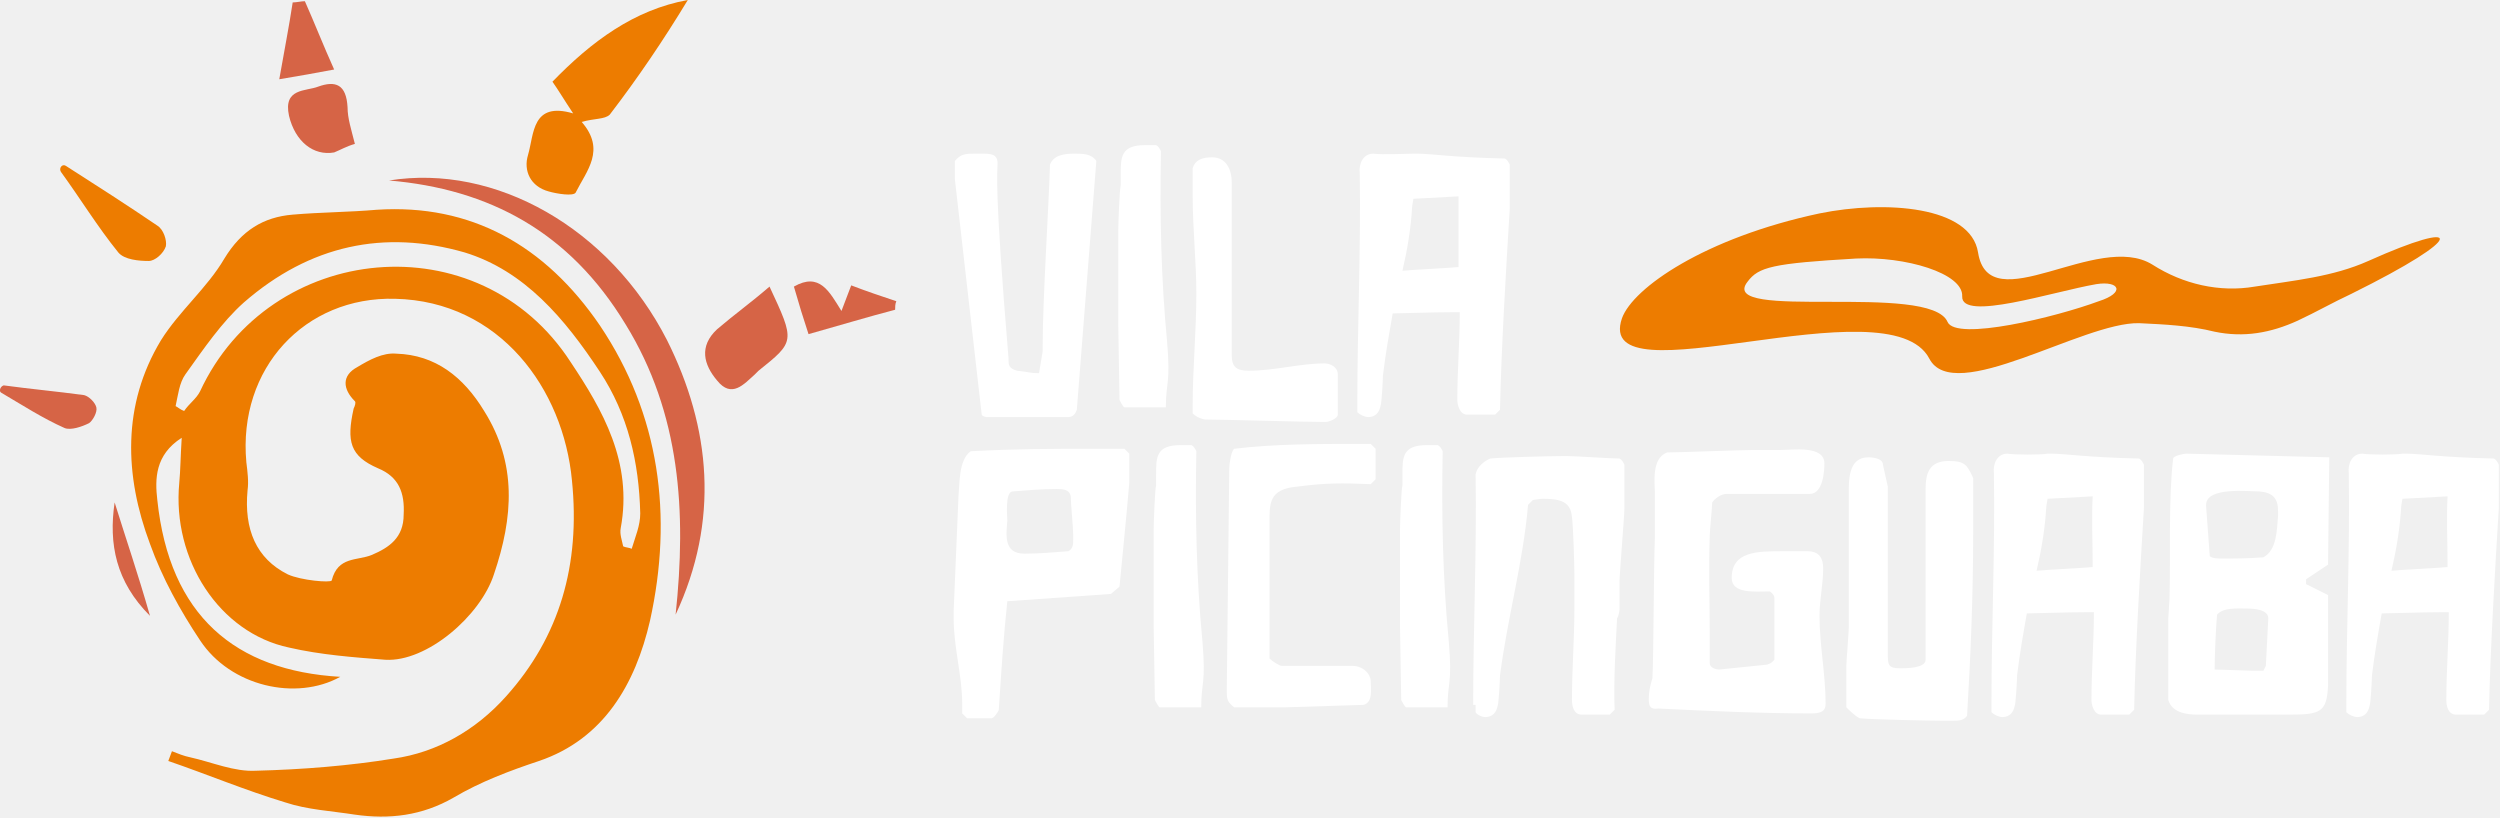
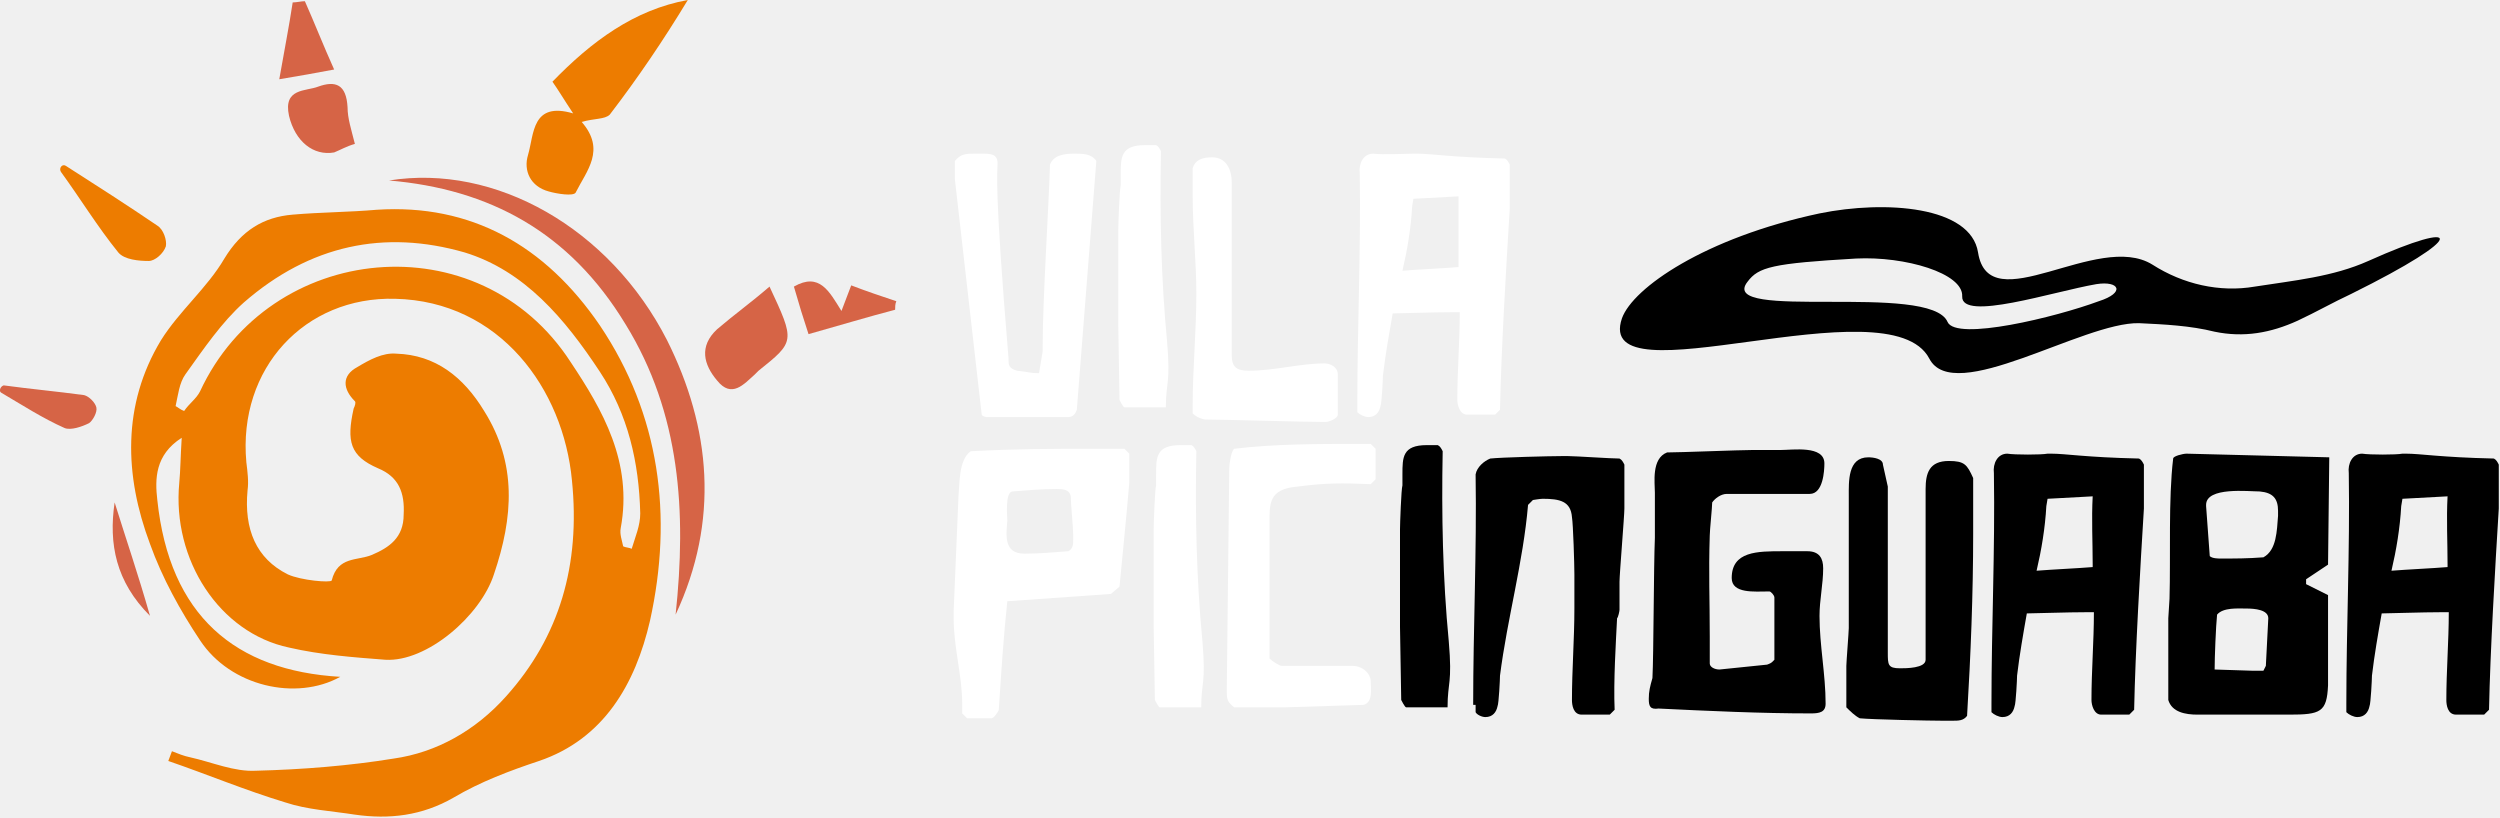
- <svg xmlns="http://www.w3.org/2000/svg" xmlns:xlink="http://www.w3.org/1999/xlink" version="1.1" id="Camada_1" x="0px" y="0px" viewBox="95 -30 205 67" style="enable-background:new 95 -30 205 67;" xml:space="preserve">
+ <svg xmlns="http://www.w3.org/2000/svg" xmlns:xlink="http://www.w3.org/1999/xlink" version="1.1" x="0px" y="0px" viewBox="-857 -3 205 67" style="enable-background:new -857 -3 205 67;" xml:space="preserve">
  <style type="text/css">
	.st0{clip-path:url(#SVGID_2_);}
	.st1{fill:#ED7C00;}
	.st2{fill:#D66446;}
	.st3{fill:#FFFFFF;}
</style>
  <g>
-     <defs>
-       <rect id="SVGID_1_" x="95" y="-30" width="205" height="67" />
-     </defs>
-     <clipPath id="SVGID_2_">
-       <use xlink:href="#SVGID_1_" style="overflow:visible;" />
-     </clipPath>
-     <g class="st0">
-       <path class="st1" d="M111.4,22.5c-1.6-2.4-3.1-5.1-4.1-7.9C105.2,9,105,3.2,108.2-2.1c1.5-2.4,3.8-4.3,5.2-6.7    c1.4-2.3,3.2-3.4,5.6-3.6c2.3-0.2,4.6-0.2,6.9-0.4c7.7-0.5,13.8,2.9,18.3,9.5c4.9,7.3,6,15.6,4.1,24.2c-1.2,5.2-3.8,9.7-9.1,11.5    c-2.4,0.8-4.8,1.7-7,3c-2.6,1.5-5.3,1.8-8.1,1.4c-1.9-0.3-3.9-0.4-5.7-1c-3.3-1-6.4-2.3-9.6-3.4c0.1-0.3,0.2-0.5,0.3-0.8    c0.5,0.2,1,0.4,1.5,0.5c1.8,0.4,3.6,1.2,5.4,1.1c3.8-0.1,7.6-0.4,11.3-1c3.5-0.5,6.7-2.3,9.2-5.1c4.4-4.9,6.1-10.8,5.4-17.7    c-0.7-7.5-5.9-14.7-14.5-14.9c-7.4-0.2-12.9,5.7-12.2,13.4c0.1,0.8,0.2,1.6,0.1,2.3c-0.3,3.2,0.7,5.6,3.3,6.9    c1.1,0.5,3.5,0.7,3.6,0.5c0.5-2,2.1-1.6,3.3-2.1c1.4-0.6,2.6-1.4,2.6-3.3c0.1-1.8-0.4-3.1-2.1-3.8c-2.3-1-2.6-2.2-2-4.9    c0.1-0.2,0.2-0.5,0.1-0.6c-1-1-1.1-2.1,0.2-2.8c1-0.6,2.1-1.2,3.2-1.1c3.2,0.1,5.5,1.9,7.2,4.7c2.7,4.3,2.4,8.7,0.8,13.4    c-1.1,3.4-5.5,7.2-8.9,7c-2.6-0.2-5.3-0.4-7.9-1c-5.7-1.2-9.6-7.2-9-13.5c0.1-1.1,0.1-2.1,0.2-3.7c-2.2,1.4-2.2,3.4-2,5.1    c1,9.5,6.4,14,15,14.5C119.3,27.5,113.9,26.3,111.4,22.5z M111.4,2.1c5.7-12.3,22.9-14,30.4-2.4c2.6,3.9,5.1,8.2,4.1,13.6    c-0.1,0.5,0.1,1,0.2,1.5c0.2,0.1,0.5,0.1,0.7,0.2c0.3-1,0.7-1.9,0.7-2.9c-0.1-4.2-1-8.1-3.3-11.6c-2.9-4.4-6.2-8.3-11.1-9.8    c-6.6-1.9-12.7-0.6-18.1,4.1c-1.8,1.6-3.3,3.8-4.8,5.9c-0.5,0.7-0.6,1.7-0.8,2.6c0.2,0.1,0.4,0.3,0.7,0.4    C110.5,3.1,111.1,2.7,111.4,2.1z" />
-       <path class="st2" d="M126.9-15.2c8.2,0.7,14.8,4.2,19.4,11.8c4.5,7.3,5,15.4,4.1,23.8c3.6-7.7,2.9-15.3-0.7-22.5    C145-11.3,135.6-16.6,126.9-15.2z" />
-       <path class="st1" d="M142.7-20c1-0.3,1.9-0.2,2.3-0.6c2.3-3,4.4-6.1,6.4-9.4c-4.4,0.8-7.9,3.4-11.1,6.7c0.5,0.7,0.9,1.4,1.7,2.6    c-3.4-1-3.2,1.7-3.7,3.4c-0.4,1.3,0.2,2.6,1.7,3c0.7,0.2,2,0.4,2.2,0.1C143.1-16,144.7-17.7,142.7-20z" />
-       <path class="st2" d="M158.1-6.5c-1.5,1.3-2.9,2.3-4.3,3.5c-1.5,1.4-1.1,2.9,0,4.2c1.2,1.5,2.2,0.3,3.1-0.5    c0.1-0.1,0.2-0.2,0.3-0.3C160.2-2,160.2-2,158.1-6.5z" />
-       <path class="st1" d="M100-15.9c1.6,2.2,3,4.5,4.7,6.6c0.5,0.6,1.7,0.7,2.5,0.7c0.5,0,1.2-0.6,1.4-1.2c0.1-0.5-0.2-1.4-0.7-1.7    c-2.5-1.7-5-3.3-7.5-4.9C100.1-16.6,99.8-16.2,100-15.9z" />
-       <path class="st2" d="M124.1-18.2c-0.3-1.2-0.6-2.1-0.6-3c-0.1-1.9-1-2.2-2.4-1.7c-1,0.4-2.9,0.1-2.4,2.4c0.5,2.1,2,3.3,3.7,3    C122.9-17.7,123.4-18,124.1-18.2z" />
-       <path class="st2" d="M168.5-5.3c-1.2-0.4-2.4-0.8-3.7-1.3c-0.3,0.8-0.5,1.3-0.8,2.1c-1-1.6-1.8-3.2-3.9-2c0.4,1.4,0.8,2.7,1.2,3.9    c2.5-0.7,4.8-1.4,7.1-2C168.4-4.8,168.4-5.1,168.5-5.3z" />
-       <path class="st2" d="M117.9-23.5c1.8-0.3,2.9-0.5,4.5-0.8c-0.9-2-1.6-3.8-2.4-5.6c-0.3,0-0.7,0.1-1,0.1    C118.7-27.8,118.3-25.8,117.9-23.5z" />
-       <path class="st2" d="M104.4,11.2c-0.5,3.4,0.1,6.5,2.9,9.3C106.3,17,105.3,14.1,104.4,11.2z" />
-       <path class="st2" d="M95.1,2.2c1.7,1,3.4,2.1,5.2,2.9c0.5,0.2,1.4-0.1,2-0.4c0.3-0.2,0.7-0.9,0.6-1.3c-0.1-0.4-0.6-0.9-1-1    c-2.2-0.3-4.4-0.5-6.6-0.8C95,1.7,94.9,2.1,95.1,2.2z" />
-       <path class="st3" d="M173.3-16.8c0.5-0.6,0.9-0.6,1.7-0.6h0.5c0.7,0,1.3,0,1.3,0.8c0,0.8-0.3,1.6,0.9,16v0.1c0,0.4,0,0.7,0.7,0.9    c1,0.1,1,0.2,1.8,0.2l0.3-1.8v-0.5c0-3.7,0.5-11.4,0.6-14.8c0.3-0.8,1.2-0.9,2-0.9c0.7,0,1.4,0,1.8,0.6l-1.6,20.4    c-0.1,0.3-0.3,0.6-0.7,0.6h-6.7c-0.1,0-0.4-0.1-0.4-0.2l-2.2-19.3V-16.8z" />
-       <path class="st3" d="M186.7-3.2c0-0.2,0-3,0-4.1c0-1,0-3.8,0-3.9c0-0.4,0.1-3.3,0.2-3.6v-0.9c0-1.4,0-2.4,2-2.4c0.1,0,0.8,0,0.9,0    c0.2,0.1,0.3,0.3,0.4,0.5c-0.1,5.2,0,10.4,0.5,15.6c0.3,3.5-0.1,3.3-0.1,5.4h-3.4c-0.1,0-0.4-0.6-0.4-0.6L186.7-3.2z" />
-       <path class="st3" d="M192.8,3.9V3.2c0-3,0.3-6,0.3-9.1c0-2.7-0.3-5.3-0.3-8c0-0.4,0-1.9,0-2.3c0.2-0.7,0.8-0.9,1.6-0.9    c1.2,0,1.6,1.1,1.6,2v14.2c0,1,0.4,1.3,1.4,1.3c2.1,0,4.2-0.6,6.2-0.6c0.5,0,1.1,0.3,1.1,0.9v3.3c0,0.3-0.7,0.6-1,0.6h-0.2    c-1.5,0-8.3-0.2-9.7-0.2C193.3,4.3,193,4.1,192.8,3.9z" />
-       <path class="st3" d="M210.9-17.4h0.3c1.2,0,2.8,0.3,7.2,0.4c0.2,0.1,0.3,0.3,0.4,0.5c0,0.2,0,1.5,0,1.8c0,0.4,0,1.7,0,1.8    c-0.3,4.9-0.7,11.6-0.8,16.5l-0.4,0.4h-2.3c-0.6,0-0.8-0.8-0.8-1.2c0-2.4,0.2-4.8,0.2-7.2h-0.5c-1.7,0-4.4,0.1-5,0.1    c-0.3,1.7-0.6,3.4-0.8,5.1c0,0.3-0.1,2.3-0.2,2.5c-0.1,0.5-0.4,0.9-1,0.9c-0.3,0-0.7-0.2-0.9-0.4V3.1c0-6.3,0.3-12.6,0.2-18.9    c-0.1-0.8,0.3-1.6,1.1-1.6C208.3-17.3,210.5-17.4,210.9-17.4z M214.6-13.9l-3.7,0.2l-0.1,0.6c-0.1,1.8-0.4,3.6-0.8,5.3    c1.2-0.1,3.4-0.2,4.6-0.3v-0.2C214.6-10.2,214.6-12,214.6-13.9z" />
-       <path class="st3" d="M173.9,27.7c0-2.3-0.7-4.6-0.7-7v-0.6l0.4-9.5c0.1-0.9,0-2.9,1-3.6c3.9-0.2,6.5-0.2,10.2-0.2    c0.7,0,2.3,0,2.4,0l0.4,0.4c0,0.1,0,0.7,0,1c0,0.3,0,1.3,0,1.4c-0.2,2.5-0.8,8.4-0.8,8.5l-0.7,0.6l-8.5,0.6    c-0.3,2.8-0.5,5.8-0.7,8.9c0,0.1-0.4,0.7-0.6,0.7h-2l-0.4-0.4C173.9,28.1,173.9,27.9,173.9,27.7z M179,15.4c1.2,0,2.3-0.1,3.6-0.2    c0.4-0.2,0.4-0.6,0.4-0.9v-0.5c0-0.5-0.2-2.6-0.2-3.1c-0.1-0.6-0.7-0.6-1.2-0.6c-1.2,0-2.3,0.1-3.6,0.2c-0.6,0.1-0.4,2.1-0.4,2.4    C177.5,13.9,177.3,15.4,179,15.4z" />
-       <path class="st3" d="M189.6,21.4c0-0.2,0-3,0-4.1c0-1,0-3.8,0-3.9c0-0.4,0.1-3.3,0.2-3.6V8.9c0-1.4,0-2.4,2-2.4c0.1,0,0.8,0,0.9,0    c0.2,0.1,0.3,0.3,0.4,0.5c-0.1,5.2,0,10.4,0.5,15.6c0.3,3.5-0.1,3.3-0.1,5.4h-3.4c-0.1,0-0.4-0.6-0.4-0.6L189.6,21.4z" />
-       <path class="st3" d="M195.6,26.2l0.2-17.8c0-0.2,0.1-1.3,0.4-1.6c3.3-0.4,6.9-0.4,10.3-0.4c0.3,0,0.9,0,0.9,0l0.4,0.4v2.5    l-0.4,0.4c-2.4-0.1-3.7-0.1-6,0.2c-2.4,0.2-2.3,1.4-2.3,3.1V24c0.2,0.2,0.8,0.6,1,0.6h5.8c0.8,0,1.5,0.6,1.5,1.3    c0,0.6,0.2,1.7-0.6,1.9l-6.4,0.2h-4.2c-0.5-0.4-0.6-0.6-0.6-1.2V26.2z" />
-       <path class="st3" d="M209.8,21.4c0-0.2,0-3,0-4.1c0-1,0-3.8,0-3.9c0-0.4,0.1-3.3,0.2-3.6V8.9c0-1.4,0-2.4,2-2.4c0.1,0,0.8,0,0.9,0    c0.2,0.1,0.3,0.3,0.4,0.5c-0.1,5.2,0,10.4,0.5,15.6c0.3,3.5-0.1,3.3-0.1,5.4h-3.4c-0.1,0-0.4-0.6-0.4-0.6L209.8,21.4z" />
-       <path class="st3" d="M215.8,27.8c0-6.3,0.3-12.6,0.2-18.9c0.1-0.6,0.7-1.1,1.2-1.3c0.9-0.1,4.9-0.2,5.8-0.2h0.6    c0.6,0,3.5,0.2,4.2,0.2c0.2,0.1,0.3,0.3,0.4,0.5c0,0.2,0,1.5,0,1.8c0,0.4,0,1.7,0,1.8c0,0.6-0.4,5.4-0.4,6c0,0.2,0,2.1,0,2.3    c0,0.1-0.1,0.6-0.2,0.7c-0.1,2-0.3,5.2-0.2,7.5l-0.4,0.4h-2.3c-0.7,0-0.8-0.8-0.8-1.2c0-2.5,0.2-5,0.2-7.5c0-0.7,0-2.6,0-2.8    c0-0.8-0.1-4.1-0.2-4.7c-0.1-1.3-1-1.5-2.4-1.5c-0.2,0-0.8,0.1-0.8,0.1l-0.4,0.4c-0.4,4.7-1.7,9.3-2.3,14c0,0.3-0.1,2.3-0.2,2.5    c-0.1,0.5-0.4,0.9-1,0.9c-0.3,0-0.7-0.2-0.8-0.4V27.8z" />
-       <path class="st3" d="M230.2,27.3c0-0.6,0.1-1,0.3-1.7c0.1-1.9,0.1-9.1,0.2-11.5v-0.2c0-0.4,0-3.1,0-3.5c0-0.8-0.3-2.8,1-3.3    c1,0,6-0.2,7-0.2c0.1,0,1.7,0,2.3,0c1,0,3.6-0.4,3.6,1.1c0,0.6-0.1,2.5-1.2,2.5h-6.8c-0.5,0-1,0.4-1.2,0.7c0,0.4-0.2,2.3-0.2,2.7    c-0.1,3.2,0,5.1,0,8.3v2.2c0,0.3,0.4,0.5,0.8,0.5l3.9-0.4c0,0,0.3-0.1,0.4-0.2l0.2-0.2v-5.1c0-0.2-0.3-0.5-0.4-0.5h-0.1    c-1.1,0-3,0.2-3-1.1c0-2.2,2.1-2.2,4.2-2.2h0.7c0.3,0,0.5,0,0.7,0h0.6c1,0,1.3,0.6,1.3,1.4c0,1.3-0.3,2.6-0.3,3.9    c0,2.4,0.5,4.8,0.5,7.2c0,0.7-0.5,0.8-1.2,0.8c-4.1,0-8.4-0.2-12.5-0.4C230.3,28.2,230.2,27.9,230.2,27.3z" />
-       <path class="st3" d="M246.4,28c0-0.3,0-1.5,0-1.7c0-0.5,0-1.7,0-1.7c0-0.3,0.2-2.8,0.2-3.1c0-1,0-9.3,0-10.3v-0.5    c0-1.2-0.1-3.2,1.6-3.2c0.4,0,1.2,0.1,1.2,0.6l0.4,1.8v13.6c0,1,0,1.3,1,1.3c0.5,0,2.1,0,2.1-0.7v-14c0-1.3,0.3-2.3,1.9-2.3    c1.3,0,1.5,0.3,2,1.4c0,0.7,0,3.9,0,4.6c0,4.9-0.2,9.9-0.5,14.9c-0.3,0.4-0.7,0.4-1.2,0.4h-0.8c-1,0-5.8-0.1-6.8-0.2    C247.1,28.7,246.7,28.3,246.4,28z" />
-       <path class="st3" d="M262.9,7.2h0.3c1.2,0,2.8,0.3,7.2,0.4c0.2,0.1,0.3,0.3,0.4,0.5c0,0.2,0,1.5,0,1.8c0,0.4,0,1.7,0,1.8    c-0.3,4.9-0.7,11.6-0.8,16.5l-0.4,0.4h-2.3c-0.6,0-0.8-0.8-0.8-1.2c0-2.4,0.2-4.8,0.2-7.2h-0.5c-1.7,0-4.4,0.1-5,0.1    c-0.3,1.7-0.6,3.4-0.8,5.1c0,0.3-0.1,2.3-0.2,2.5c-0.1,0.5-0.4,0.9-1,0.9c-0.3,0-0.7-0.2-0.9-0.4v-0.7c0-6.3,0.3-12.6,0.2-18.9    c-0.1-0.8,0.3-1.6,1.1-1.6C260.2,7.3,262.4,7.3,262.9,7.2z M266.6,10.7l-3.7,0.2l-0.1,0.6c-0.1,1.8-0.4,3.6-0.8,5.3    c1.2-0.1,3.4-0.2,4.6-0.3v-0.2C266.6,14.4,266.5,12.6,266.6,10.7z" />
-       <path class="st3" d="M285.9,26.2c-0.1,2.2-0.6,2.4-3.2,2.4c-0.5,0-5.2,0-6.6,0l-0.9,0c-1,0-2.1-0.2-2.4-1.2l0-6.7l0.1-1.6    c0.1-3.5-0.1-8.2,0.3-11.5c0-0.2,0.8-0.4,1.1-0.4L286,7.5l-0.1,8.8l-1.8,1.2v0.4l1.8,0.9L285.9,26.2z M281.8,11.9    c0-1-0.4-1.5-1.5-1.6c-0.9,0-4.4-0.4-4.4,1.1v0.1c0.1,1.3,0.3,4.1,0.3,4.1c0.2,0.2,0.7,0.2,0.9,0.2c1.2,0,2.2,0,3.5-0.1    c1.1-0.6,1.1-2.2,1.2-3.4L281.8,11.9z M281,20.7c0-0.7-1.1-0.8-1.8-0.8c-0.7,0-1.9-0.1-2.4,0.5c-0.1,1-0.2,3.5-0.2,4.5l3.1,0.1    c0.3,0,0.9,0,0.9,0l0.2-0.4L281,20.7z" />
-       <path class="st3" d="M292,7.2h0.3c1.2,0,2.8,0.3,7.2,0.4c0.2,0.1,0.3,0.3,0.4,0.5c0,0.2,0,1.5,0,1.8c0,0.4,0,1.7,0,1.8    c-0.3,4.9-0.7,11.6-0.8,16.5l-0.4,0.4h-2.3c-0.7,0-0.8-0.8-0.8-1.2c0-2.4,0.2-4.8,0.2-7.2h-0.5c-1.7,0-4.4,0.1-5,0.1    c-0.3,1.7-0.6,3.4-0.8,5.1c0,0.3-0.1,2.3-0.2,2.5c-0.1,0.5-0.4,0.9-1,0.9c-0.3,0-0.7-0.2-0.9-0.4v-0.7c0-6.3,0.3-12.6,0.2-18.9    c-0.1-0.8,0.3-1.6,1.1-1.6C289.3,7.3,291.5,7.3,292,7.2z M295.7,10.7l-3.7,0.2l-0.1,0.6c-0.1,1.8-0.4,3.6-0.8,5.3    c1.2-0.1,3.4-0.2,4.6-0.3v-0.2C295.7,14.4,295.6,12.6,295.7,10.7z" />
-       <path class="st1" d="M289.2-8.6c-2.9,1.3-6.1,1.6-9.3,2.1c-2.9,0.5-5.9-0.2-8.4-1.8c-4.5-2.8-13.4,4.7-14.3-1    c-0.6-3.8-7.6-4.3-13-3.2c-9.4,2-15.3,6.1-16.2,8.6c-2.4,7,21.9-3,25.2,3.3c2,3.9,12.6-3,17.2-2.9c2.1,0.1,4.2,0.2,6.2,0.7    c2.4,0.5,4.6,0.1,6.8-0.9c1.5-0.7,2.9-1.5,4.4-2.2C297.5-10.7,297-12.1,289.2-8.6z M254.7-3.6c-1.4-3.3-19,0-16.4-3.3    c0.9-1.2,2-1.5,8.9-1.9c4-0.2,8.8,1.2,8.7,3.1c-0.1,2.1,7.5-0.4,11-1c1.9-0.3,2.4,0.7,0.2,1.4C263.6-4,255.4-2,254.7-3.6z" />
+     <g>
+       <defs>
+         <rect x="-857" y="-3" width="205" height="67" />
+       </defs>
+       <clipPath>
+         <use xlink:href="#SVGID_1_" style="overflow:visible;" />
+       </clipPath>
+       <g class="st0">
+         <path class="st1" d="M-840.6,49.5c-1.6-2.4-3.1-5.1-4.1-7.9c-2.1-5.6-2.3-11.4,0.9-16.7c1.5-2.4,3.8-4.3,5.2-6.7     c1.4-2.3,3.2-3.4,5.6-3.6c2.3-0.2,4.6-0.2,6.9-0.4c7.7-0.5,13.8,2.9,18.3,9.5c4.9,7.3,6,15.6,4.1,24.2c-1.2,5.2-3.8,9.7-9.1,11.5     c-2.4,0.8-4.8,1.7-7,3c-2.6,1.5-5.3,1.8-8.1,1.4c-1.9-0.3-3.9-0.4-5.7-1c-3.3-1-6.4-2.3-9.6-3.4c0.1-0.3,0.2-0.5,0.3-0.8     c0.5,0.2,1,0.4,1.5,0.5c1.8,0.4,3.6,1.2,5.4,1.1c3.8-0.1,7.6-0.4,11.3-1c3.5-0.5,6.7-2.3,9.2-5.1c4.4-4.9,6.1-10.8,5.4-17.7     c-0.7-7.5-5.9-14.7-14.5-14.9c-7.4-0.2-12.9,5.7-12.2,13.4c0.1,0.8,0.2,1.6,0.1,2.3c-0.3,3.2,0.7,5.6,3.3,6.9     c1.1,0.5,3.5,0.7,3.6,0.5c0.5-2,2.1-1.6,3.3-2.1c1.4-0.6,2.6-1.4,2.6-3.3c0.1-1.8-0.4-3.1-2.1-3.8c-2.3-1-2.6-2.2-2-4.9     c0.1-0.2,0.2-0.5,0.1-0.6c-1-1-1.1-2.1,0.2-2.8c1-0.6,2.1-1.2,3.2-1.1c3.2,0.1,5.5,1.9,7.2,4.7c2.7,4.3,2.4,8.7,0.8,13.4     c-1.1,3.4-5.5,7.2-8.9,7c-2.6-0.2-5.3-0.4-7.9-1c-5.7-1.2-9.6-7.2-9-13.5c0.1-1.1,0.1-2.1,0.2-3.7c-2.2,1.4-2.2,3.4-2,5.1     c1,9.5,6.4,14,15,14.5C-832.7,54.5-838.1,53.3-840.6,49.5z M-840.6,29.1c5.7-12.3,22.9-14,30.4-2.4c2.6,3.9,5.1,8.2,4.1,13.6     c-0.1,0.5,0.1,1,0.2,1.5c0.2,0.1,0.5,0.1,0.7,0.2c0.3-1,0.7-1.9,0.7-2.9c-0.1-4.2-1-8.1-3.3-11.6c-2.9-4.4-6.2-8.3-11.1-9.8     c-6.6-1.9-12.7-0.6-18.1,4.1c-1.8,1.6-3.3,3.8-4.8,5.9c-0.5,0.7-0.6,1.7-0.8,2.6c0.2,0.1,0.4,0.3,0.7,0.4     C-841.5,30.1-840.9,29.7-840.6,29.1z" />
+         <path class="st2" d="M-825.1,11.8c8.2,0.7,14.8,4.2,19.4,11.8c4.5,7.3,5,15.4,4.1,23.8c3.6-7.7,2.9-15.3-0.7-22.5     C-807,15.7-816.4,10.4-825.1,11.8z" />
+         <path class="st1" d="M-809.3,7c1-0.3,1.9-0.2,2.3-0.6c2.3-3,4.4-6.1,6.4-9.4c-4.4,0.8-7.9,3.4-11.1,6.7c0.5,0.7,0.9,1.4,1.7,2.6     c-3.4-1-3.2,1.7-3.7,3.4c-0.4,1.3,0.2,2.6,1.7,3c0.7,0.2,2,0.4,2.2,0.1C-808.9,11-807.3,9.3-809.3,7z" />
+         <path class="st2" d="M-793.9,20.5c-1.5,1.3-2.9,2.3-4.3,3.5c-1.5,1.4-1.1,2.9,0,4.2c1.2,1.5,2.2,0.3,3.1-0.5     c0.1-0.1,0.2-0.2,0.3-0.3C-791.8,25-791.8,25-793.9,20.5z" />
+         <path class="st1" d="M-852,11.1c1.6,2.2,3,4.5,4.7,6.6c0.5,0.6,1.7,0.7,2.5,0.7c0.5,0,1.2-0.6,1.4-1.2c0.1-0.5-0.2-1.4-0.7-1.7     c-2.5-1.7-5-3.3-7.5-4.9C-851.9,10.4-852.2,10.8-852,11.1z" />
+         <path class="st2" d="M-827.9,8.8c-0.3-1.2-0.6-2.1-0.6-3c-0.1-1.9-1-2.2-2.4-1.7c-1,0.4-2.9,0.1-2.4,2.4c0.5,2.1,2,3.3,3.7,3     C-829.1,9.3-828.6,9-827.9,8.8z" />
+         <path class="st2" d="M-783.5,21.7c-1.2-0.4-2.4-0.8-3.7-1.3c-0.3,0.8-0.5,1.3-0.8,2.1c-1-1.6-1.8-3.2-3.9-2     c0.4,1.4,0.8,2.7,1.2,3.9c2.5-0.7,4.8-1.4,7.1-2C-783.6,22.2-783.6,21.9-783.5,21.7z" />
+         <path class="st2" d="M-834.1,3.5c1.8-0.3,2.9-0.5,4.5-0.8c-0.9-2-1.6-3.8-2.4-5.6c-0.3,0-0.7,0.1-1,0.1     C-833.3-0.8-833.7,1.2-834.1,3.5z" />
+         <path class="st2" d="M-847.6,38.2c-0.5,3.4,0.1,6.5,2.9,9.3C-845.7,44-846.7,41.1-847.6,38.2z" />
+         <path class="st2" d="M-856.9,29.2c1.7,1,3.4,2.1,5.2,2.9c0.5,0.2,1.4-0.1,2-0.4c0.3-0.2,0.7-0.9,0.6-1.3c-0.1-0.4-0.6-0.9-1-1     c-2.2-0.3-4.4-0.5-6.6-0.8C-857,28.7-857.1,29.1-856.9,29.2z" />
+         <path class="st3" d="M-778.7,10.2c0.5-0.6,0.9-0.6,1.7-0.6h0.5c0.7,0,1.3,0,1.3,0.8c0,0.8-0.3,1.6,0.9,16v0.1     c0,0.4,0,0.7,0.7,0.9c1,0.1,1,0.2,1.8,0.2l0.3-1.8v-0.5c0-3.7,0.5-11.4,0.6-14.8c0.3-0.8,1.2-0.9,2-0.9c0.7,0,1.4,0,1.8,0.6     l-1.6,20.4c-0.1,0.3-0.3,0.6-0.7,0.6h-6.7c-0.1,0-0.4-0.1-0.4-0.2l-2.2-19.3L-778.7,10.2L-778.7,10.2z" />
+         <path class="st3" d="M-765.3,23.8c0-0.2,0-3,0-4.1c0-1,0-3.8,0-3.9c0-0.4,0.1-3.3,0.2-3.6v-0.9c0-1.4,0-2.4,2-2.4     c0.1,0,0.8,0,0.9,0c0.2,0.1,0.3,0.3,0.4,0.5c-0.1,5.2,0,10.4,0.5,15.6c0.3,3.5-0.1,3.3-0.1,5.4h-3.4c-0.1,0-0.4-0.6-0.4-0.6     L-765.3,23.8z" />
+         <path class="st3" d="M-759.2,30.9v-0.7c0-3,0.3-6,0.3-9.1c0-2.7-0.3-5.3-0.3-8c0-0.4,0-1.9,0-2.3c0.2-0.7,0.8-0.9,1.6-0.9     c1.2,0,1.6,1.1,1.6,2v14.2c0,1,0.4,1.3,1.4,1.3c2.1,0,4.2-0.6,6.2-0.6c0.5,0,1.1,0.3,1.1,0.9V31c0,0.3-0.7,0.6-1,0.6h-0.2     c-1.5,0-8.3-0.2-9.7-0.2C-758.7,31.3-759,31.1-759.2,30.9z" />
+         <path class="st3" d="M-741.1,9.6h0.3c1.2,0,2.8,0.3,7.2,0.4c0.2,0.1,0.3,0.3,0.4,0.5c0,0.2,0,1.5,0,1.8c0,0.4,0,1.7,0,1.8     c-0.3,4.9-0.7,11.6-0.8,16.5l-0.4,0.4h-2.3c-0.6,0-0.8-0.8-0.8-1.2c0-2.4,0.2-4.8,0.2-7.2h-0.5c-1.7,0-4.4,0.1-5,0.1     c-0.3,1.7-0.6,3.4-0.8,5.1c0,0.3-0.1,2.3-0.2,2.5c-0.1,0.5-0.4,0.9-1,0.9c-0.3,0-0.7-0.2-0.9-0.4v-0.7c0-6.3,0.3-12.6,0.2-18.9     c-0.1-0.8,0.3-1.6,1.1-1.6C-743.7,9.7-741.5,9.6-741.1,9.6z M-737.4,13.1l-3.7,0.2l-0.1,0.6c-0.1,1.8-0.4,3.6-0.8,5.3     c1.2-0.1,3.4-0.2,4.6-0.3v-0.2C-737.4,16.8-737.4,15-737.4,13.1z" />
+         <path class="st3" d="M-778.1,54.7c0-2.3-0.7-4.6-0.7-7v-0.6l0.4-9.5c0.1-0.9,0-2.9,1-3.6c3.9-0.2,6.5-0.2,10.2-0.2     c0.7,0,2.3,0,2.4,0l0.4,0.4c0,0.1,0,0.7,0,1s0,1.3,0,1.4c-0.2,2.5-0.8,8.4-0.8,8.5l-0.7,0.6l-8.5,0.6c-0.3,2.8-0.5,5.8-0.7,8.9     c0,0.1-0.4,0.7-0.6,0.7h-2l-0.4-0.4C-778.1,55.1-778.1,54.9-778.1,54.7z M-773,42.4c1.2,0,2.3-0.1,3.6-0.2     c0.4-0.2,0.4-0.6,0.4-0.9v-0.5c0-0.5-0.2-2.6-0.2-3.1c-0.1-0.6-0.7-0.6-1.2-0.6c-1.2,0-2.3,0.1-3.6,0.2c-0.6,0.1-0.4,2.1-0.4,2.4     C-774.5,40.9-774.7,42.4-773,42.4z" />
+         <path class="st3" d="M-762.4,48.4c0-0.2,0-3,0-4.1c0-1,0-3.8,0-3.9c0-0.4,0.1-3.3,0.2-3.6v-0.9c0-1.4,0-2.4,2-2.4     c0.1,0,0.8,0,0.9,0c0.2,0.1,0.3,0.3,0.4,0.5c-0.1,5.2,0,10.4,0.5,15.6c0.3,3.5-0.1,3.3-0.1,5.4h-3.4c-0.1,0-0.4-0.6-0.4-0.6     L-762.4,48.4z" />
+         <path class="st3" d="M-756.4,53.2l0.2-17.8c0-0.2,0.1-1.3,0.4-1.6c3.3-0.4,6.9-0.4,10.3-0.4c0.3,0,0.9,0,0.9,0l0.4,0.4v2.5     l-0.4,0.4c-2.4-0.1-3.7-0.1-6,0.2c-2.4,0.2-2.3,1.4-2.3,3.1v11c0.2,0.2,0.8,0.6,1,0.6h5.8c0.8,0,1.5,0.6,1.5,1.3     c0,0.6,0.2,1.7-0.6,1.9l-6.4,0.2h-4.2c-0.5-0.4-0.6-0.6-0.6-1.2V53.2L-756.4,53.2z" />
+         <path d="M-742.2,48.4c0-0.2,0-3,0-4.1c0-1,0-3.8,0-3.9c0-0.4,0.1-3.3,0.2-3.6v-0.9c0-1.4,0-2.4,2-2.4     c0.1,0,0.8,0,0.9,0c0.2,0.1,0.3,0.3,0.4,0.5c-0.1,5.2,0,10.4,0.5,15.6c0.3,3.5-0.1,3.3-0.1,5.4h-3.4c-0.1,0-0.4-0.6-0.4-0.6     L-742.2,48.4z" />
+         <path d="M-736.2,54.8c0-6.3,0.3-12.6,0.2-18.9c0.1-0.6,0.7-1.1,1.2-1.3c0.9-0.1,4.9-0.2,5.8-0.2h0.6     c0.6,0,3.5,0.2,4.2,0.2c0.2,0.1,0.3,0.3,0.4,0.5c0,0.2,0,1.5,0,1.8c0,0.4,0,1.7,0,1.8c0,0.6-0.4,5.4-0.4,6c0,0.2,0,2.1,0,2.3     c0,0.1-0.1,0.6-0.2,0.7c-0.1,2-0.3,5.2-0.2,7.5l-0.4,0.4h-2.3c-0.7,0-0.8-0.8-0.8-1.2c0-2.5,0.2-5,0.2-7.5c0-0.7,0-2.6,0-2.8     c0-0.8-0.1-4.1-0.2-4.7c-0.1-1.3-1-1.5-2.4-1.5c-0.2,0-0.8,0.1-0.8,0.1l-0.4,0.4c-0.4,4.7-1.7,9.3-2.3,14c0,0.3-0.1,2.3-0.2,2.5     c-0.1,0.5-0.4,0.9-1,0.9c-0.3,0-0.7-0.2-0.8-0.4v-0.6H-736.2z" />
+         <path d="M-721.8,54.3c0-0.6,0.1-1,0.3-1.7c0.1-1.9,0.1-9.1,0.2-11.5v-0.2c0-0.4,0-3.1,0-3.5c0-0.8-0.3-2.8,1-3.3     c1,0,6-0.2,7-0.2c0.1,0,1.7,0,2.3,0c1,0,3.6-0.4,3.6,1.1c0,0.6-0.1,2.5-1.2,2.5h-6.8c-0.5,0-1,0.4-1.2,0.7c0,0.4-0.2,2.3-0.2,2.7     c-0.1,3.2,0,5.1,0,8.3v2.2c0,0.3,0.4,0.5,0.8,0.5l3.9-0.4c0,0,0.3-0.1,0.4-0.2l0.2-0.2V46c0-0.2-0.3-0.5-0.4-0.5h-0.1     c-1.1,0-3,0.2-3-1.1c0-2.2,2.1-2.2,4.2-2.2h0.7c0.3,0,0.5,0,0.7,0h0.6c1,0,1.3,0.6,1.3,1.4c0,1.3-0.3,2.6-0.3,3.9     c0,2.4,0.5,4.8,0.5,7.2c0,0.7-0.5,0.8-1.2,0.8c-4.1,0-8.4-0.2-12.5-0.4C-721.7,55.2-721.8,54.9-721.8,54.3z" />
+         <path d="M-705.6,55c0-0.3,0-1.5,0-1.7c0-0.5,0-1.7,0-1.7c0-0.3,0.2-2.8,0.2-3.1c0-1,0-9.3,0-10.3v-0.5     c0-1.2-0.1-3.2,1.6-3.2c0.4,0,1.2,0.1,1.2,0.6l0.4,1.8v13.6c0,1,0,1.3,1,1.3c0.5,0,2.1,0,2.1-0.7v-14c0-1.3,0.3-2.3,1.9-2.3     c1.3,0,1.5,0.3,2,1.4c0,0.7,0,3.9,0,4.6c0,4.9-0.2,9.9-0.5,14.9c-0.3,0.4-0.7,0.4-1.2,0.4h-0.8c-1,0-5.8-0.1-6.8-0.2     C-704.9,55.7-705.3,55.3-705.6,55z" />
+         <path d="M-689.1,34.2h0.3c1.2,0,2.8,0.3,7.2,0.4c0.2,0.1,0.3,0.3,0.4,0.5c0,0.2,0,1.5,0,1.8c0,0.4,0,1.7,0,1.8     c-0.3,4.9-0.7,11.6-0.8,16.5l-0.4,0.4h-2.3c-0.6,0-0.8-0.8-0.8-1.2c0-2.4,0.2-4.8,0.2-7.2h-0.5c-1.7,0-4.4,0.1-5,0.1     c-0.3,1.7-0.6,3.4-0.8,5.1c0,0.3-0.1,2.3-0.2,2.5c-0.1,0.5-0.4,0.9-1,0.9c-0.3,0-0.7-0.2-0.9-0.4v-0.7c0-6.3,0.3-12.6,0.2-18.9     c-0.1-0.8,0.3-1.6,1.1-1.6C-691.8,34.3-689.6,34.3-689.1,34.2z M-685.4,37.7l-3.7,0.2l-0.1,0.6c-0.1,1.8-0.4,3.6-0.8,5.3     c1.2-0.1,3.4-0.2,4.6-0.3v-0.2C-685.4,41.4-685.5,39.6-685.4,37.7z" />
+         <path d="M-666.1,53.2c-0.1,2.2-0.6,2.4-3.2,2.4c-0.5,0-5.2,0-6.6,0h-0.9c-1,0-2.1-0.2-2.4-1.2v-6.7l0.1-1.6     c0.1-3.5-0.1-8.2,0.3-11.5c0-0.2,0.8-0.4,1.1-0.4l11.7,0.3l-0.1,8.8l-1.8,1.2v0.4l1.8,0.9V53.2z M-670.2,38.9     c0-1-0.4-1.5-1.5-1.6c-0.9,0-4.4-0.4-4.4,1.1v0.1c0.1,1.3,0.3,4.1,0.3,4.1c0.2,0.2,0.7,0.2,0.9,0.2c1.2,0,2.2,0,3.5-0.1     c1.1-0.6,1.1-2.2,1.2-3.4V38.9z M-671,47.7c0-0.7-1.1-0.8-1.8-0.8s-1.9-0.1-2.4,0.5c-0.1,1-0.2,3.5-0.2,4.5l3.1,0.1     c0.3,0,0.9,0,0.9,0l0.2-0.4L-671,47.7z" />
+         <path d="M-660,34.2h0.3c1.2,0,2.8,0.3,7.2,0.4c0.2,0.1,0.3,0.3,0.4,0.5c0,0.2,0,1.5,0,1.8c0,0.4,0,1.7,0,1.8     c-0.3,4.9-0.7,11.6-0.8,16.5l-0.4,0.4h-2.3c-0.7,0-0.8-0.8-0.8-1.2c0-2.4,0.2-4.8,0.2-7.2h-0.5c-1.7,0-4.4,0.1-5,0.1     c-0.3,1.7-0.6,3.4-0.8,5.1c0,0.3-0.1,2.3-0.2,2.5c-0.1,0.5-0.4,0.9-1,0.9c-0.3,0-0.7-0.2-0.9-0.4v-0.7c0-6.3,0.3-12.6,0.2-18.9     c-0.1-0.8,0.3-1.6,1.1-1.6C-662.7,34.3-660.5,34.3-660,34.2z M-656.3,37.7l-3.7,0.2l-0.1,0.6c-0.1,1.8-0.4,3.6-0.8,5.3     c1.2-0.1,3.4-0.2,4.6-0.3v-0.2C-656.3,41.4-656.4,39.6-656.3,37.7z" />
+         <path d="M-662.8,18.4c-2.9,1.3-6.1,1.6-9.3,2.1c-2.9,0.5-5.9-0.2-8.4-1.8c-4.5-2.8-13.4,4.7-14.3-1     c-0.6-3.8-7.6-4.3-13-3.2c-9.4,2-15.3,6.1-16.2,8.6c-2.4,7,21.9-3,25.2,3.3c2,3.9,12.6-3,17.2-2.9c2.1,0.1,4.2,0.2,6.2,0.7     c2.4,0.5,4.6,0.1,6.8-0.9c1.5-0.7,2.9-1.5,4.4-2.2C-654.5,16.3-655,14.9-662.8,18.4z M-697.3,23.4c-1.4-3.3-19,0-16.4-3.3     c0.9-1.2,2-1.5,8.9-1.9c4-0.2,8.8,1.2,8.7,3.1c-0.1,2.1,7.5-0.4,11-1c1.9-0.3,2.4,0.7,0.2,1.4C-688.4,23-696.6,25-697.3,23.4z" />
+       </g>
    </g>
  </g>
</svg>
